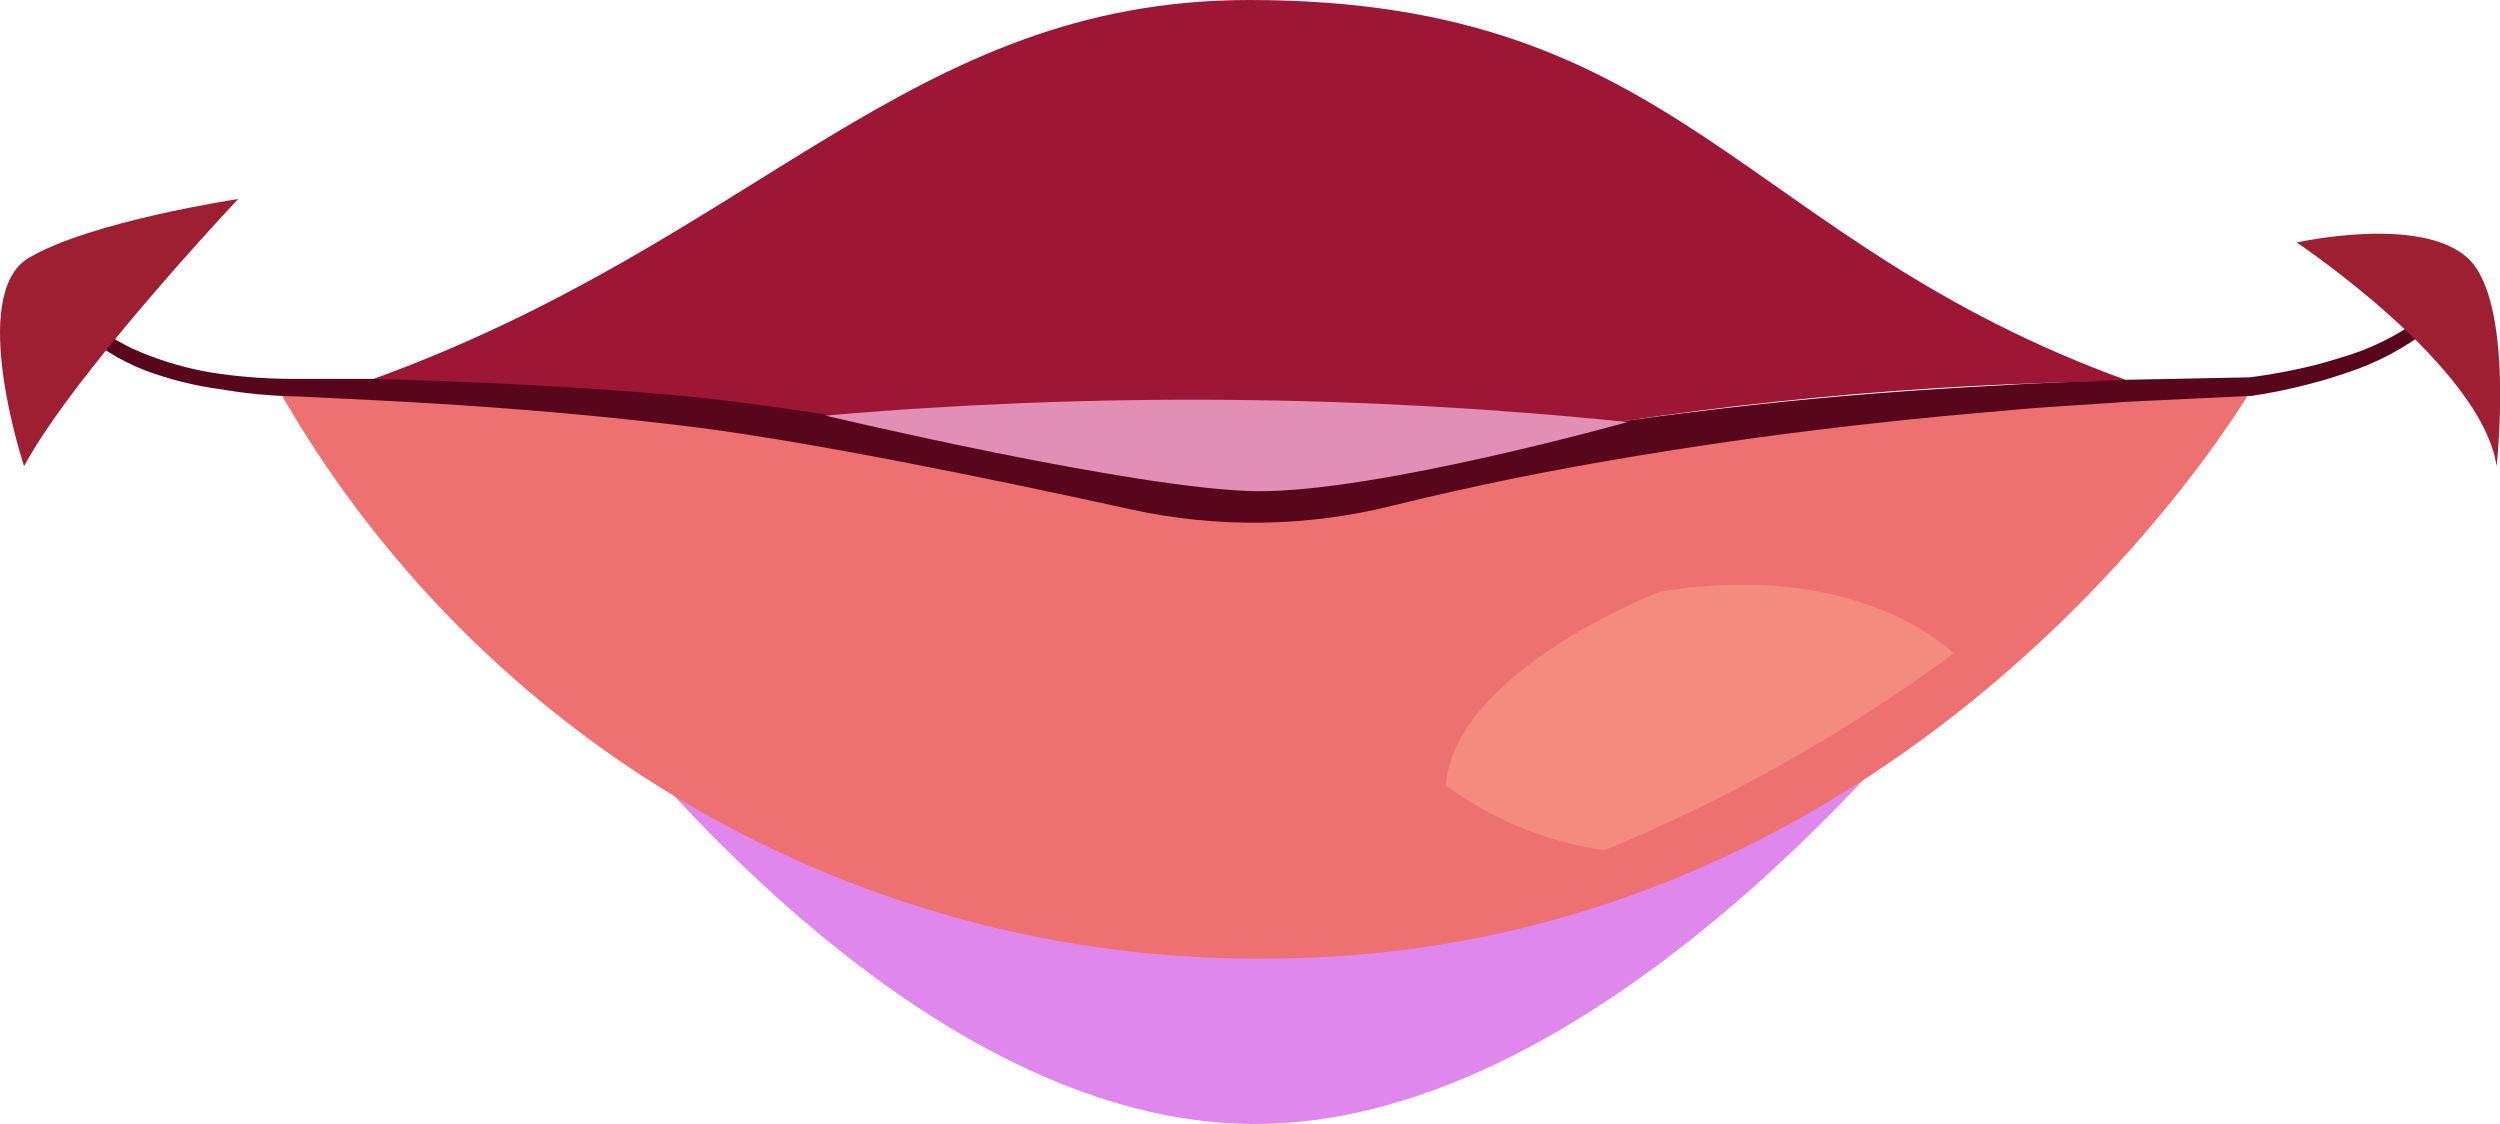
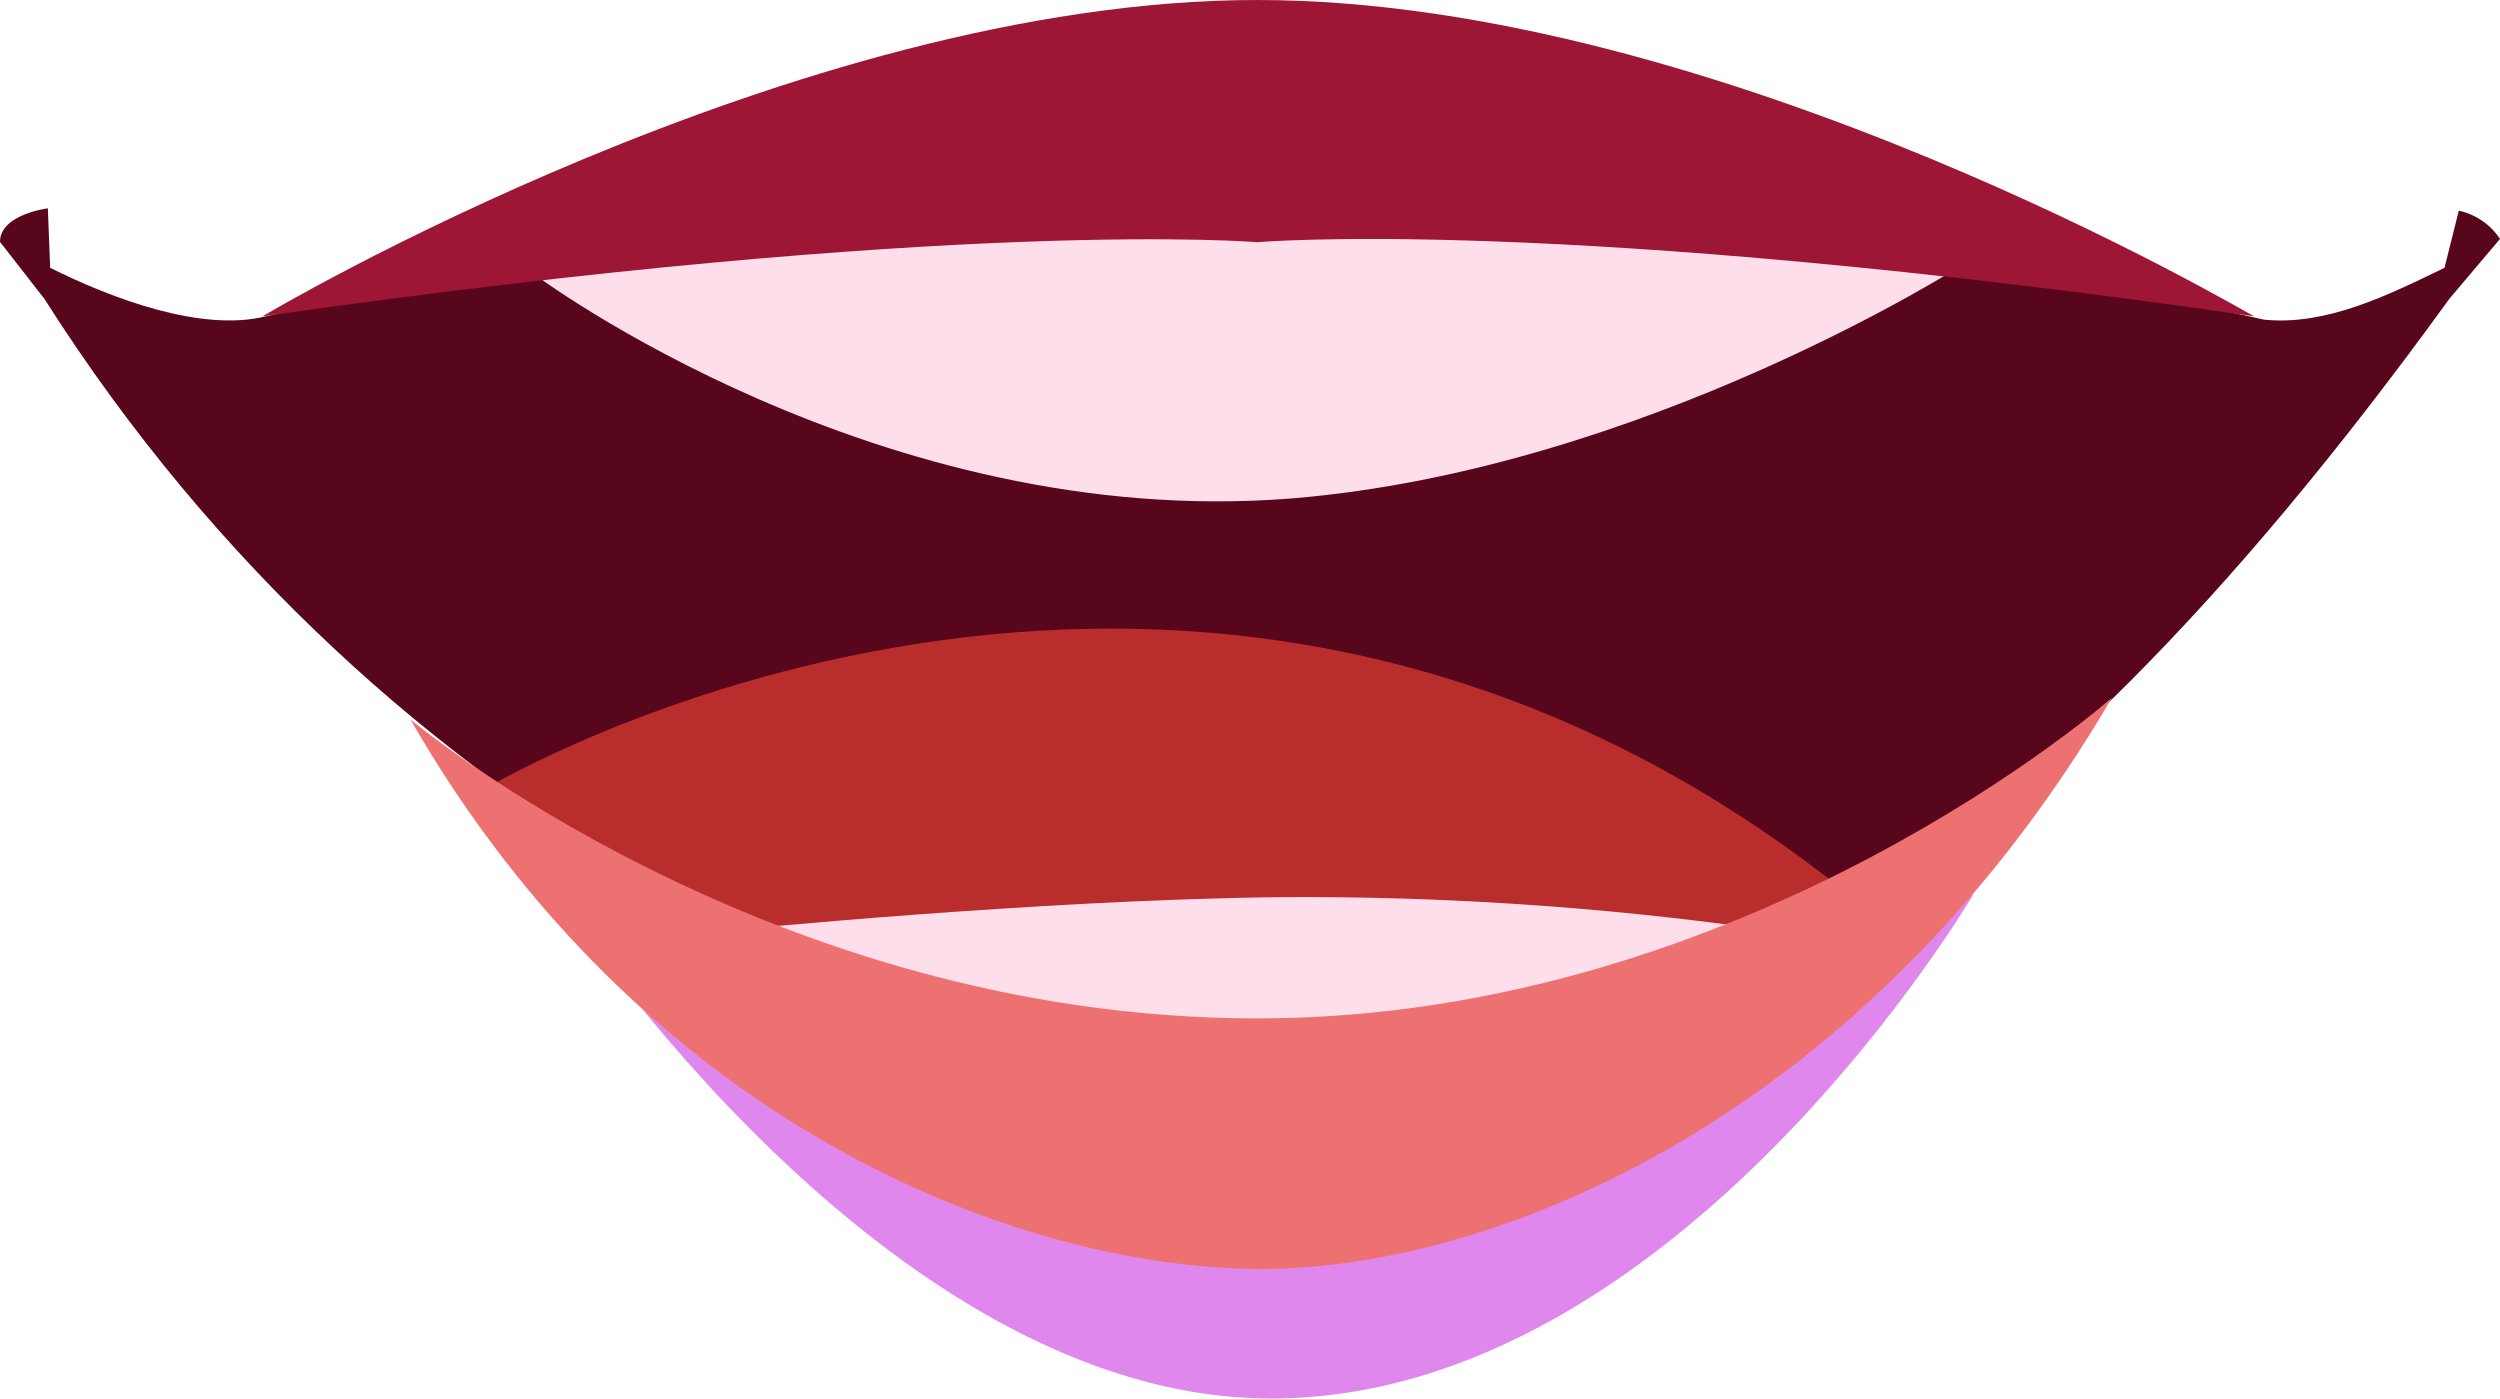
- <svg xmlns="http://www.w3.org/2000/svg" xmlns:xlink="http://www.w3.org/1999/xlink" viewBox="0 0 81.03 36.43">
+ <svg xmlns="http://www.w3.org/2000/svg" viewBox="0 0 75.24 42.09">
  <defs>
-     <style>.cls-1{isolation:isolate;}.cls-2{fill:#df87ec;mix-blend-mode:multiply;}.cls-3{fill:#ee7172;}.cls-4{fill:#9d1636;}.cls-5{fill:#57061c;}.cls-6{fill:url(#_920);}.cls-7{fill:url(#_920-2);}.cls-8{fill:#fffab6;opacity:0.5;mix-blend-mode:soft-light;}.cls-9{fill:#e28fb6;}</style>
-     <linearGradient id="_920" y1="10.78" x2="7.72" y2="10.78" gradientUnits="userSpaceOnUse">
-       <stop offset="0" stop-color="#9d1f31" />
-       <stop offset="1" stop-color="#9d1f31" />
-     </linearGradient>
-     <linearGradient id="_920-2" x1="74.44" y1="11.34" x2="81.03" y2="11.34" xlink:href="#_920" />
+     <style>.cls-1{isolation:isolate;}.cls-2{fill:#df87ec;mix-blend-mode:multiply;}.cls-3{fill:#57061c;}.cls-4{fill:#b92d2d;}.cls-5{fill:#ffdeec;}.cls-6{fill:#9d1636;}.cls-7{fill:#ee7172;}</style>
  </defs>
  <g class="cls-1">
-     <g id="Avatar_face" data-name="Avatar face">
-       <path class="cls-2" d="M17.14,20S28.22,36.43,40.68,36.43,64.83,20,64.83,20Z" />
-       <path class="cls-3" d="M41,31.07c21.31,0,32-18.49,32-18.49-26.59.66-31.65,3.94-32,4.2-.36-.26-5.42-3.54-32-4.2A36.48,36.48,0,0,0,41,31.07Z" />
-       <path class="cls-4" d="M40.49,0C29.46,0,24.59,7.78,12,12.32a137.9,137.9,0,0,1,20.64,2.15,53.26,53.26,0,0,0,16.09-.18A120.91,120.91,0,0,1,69,12.35C56.39,7.81,54.56,0,40.49,0Z" />
-       <path class="cls-5" d="M2.85,10.37a6.55,6.55,0,0,0,2,1.16,10.23,10.23,0,0,0,2.3.59,17.38,17.38,0,0,0,2.4.16l2.45,0c3.27.08,6.54.24,9.8.52,4.15.37,10.69,1.58,14.9,2.41a18.6,18.6,0,0,0,7.65-.09l.38-.09c1.33-.29,2.66-.54,4-.78,2.67-.46,5.36-.82,8.05-1.12s5.39-.5,8.08-.64c1.35-.09,2.71-.12,4.06-.18l4-.08h0c.48-.06,1-.15,1.47-.25a14,14,0,0,0,1.45-.38,8.19,8.19,0,0,0,2.65-1.3l.28.34a8.84,8.84,0,0,1-2.76,1.46c-.49.17-1,.31-1.49.43s-1,.22-1.53.3h0l-4,.19c-1.34.1-2.69.16-4,.29q-4,.33-8,.87c-2.67.37-5.32.8-7.94,1.33-1.32.27-2.62.56-3.92.88h0a18.55,18.55,0,0,1-8.48.12c-4.27-.94-10.77-2.29-14.83-2.75-3.23-.38-6.47-.63-9.72-.79l-2.44-.12a16.11,16.11,0,0,1-2.48-.23A11.14,11.14,0,0,1,4.69,12a7,7,0,0,1-2.15-1.33Z" />
-       <path class="cls-6" d="M7.72,6.45S2.41,12.08.78,15.11c0,0-1.85-5.56.15-6.75S7.72,6.45,7.72,6.45Z" />
-       <path class="cls-7" d="M74.44,7.86s6,4,6.48,7.25c0,0,.6-5.35-.94-6.75S74.44,7.86,74.44,7.86Z" />
-       <path class="cls-8" d="M63.32,21.18s-3-3.08-9.52-2c0,0-6.64,2.55-6.94,6.28A11.52,11.52,0,0,0,52,27.56,53.23,53.23,0,0,0,63.32,21.18Z" />
-       <path class="cls-9" d="M26.75,13.47a137.72,137.72,0,0,1,26,.21s-8.14,2.28-12,2.24S26.75,13.47,26.75,13.47Z" />
+     <g id="Layer_2" data-name="Layer 2">
+       <g id="Avatar_face" data-name="Avatar face">
+         <path class="cls-2" d="M17,27.24s9.65,14.85,21.26,14.85c12.24,0,21.14-15.19,21.14-15.19S45.41,36.38,17,27.24Z" />
+         <path class="cls-3" d="M73.71,9l1.53-1.81A2,2,0,0,0,74,6.34l-.43,1.72c-1.71.83-3.57,1.75-5.43,1.56A138.52,138.52,0,0,0,8,9.52H8C6.08,10,3.39,9,1.51,8.06L1.44,6.27S0,6.45,0,7.28L1.34,9C11.65,25.24,28.12,32.36,38.46,32.36,49.89,32.36,60.36,27.45,73.71,9Z" />
+         <path class="cls-4" d="M14.69,23.69s20.87-12.46,40.52,2.89a33.87,33.87,0,0,1-21,4.77C22.38,30,18.27,28.86,14.69,23.69Z" />
+         <path class="cls-5" d="M16.1,8.27S26.44,16,38.88,15c10.6-.87,20.25-7.07,20.25-7.07A105.27,105.27,0,0,0,16.1,8.27Z" />
+         <path class="cls-6" d="M37.84,0C23.86,0,7.9,9.52,7.9,9.52c21-3,29.94-2.23,29.94-2.23s9-.81,30,2.23C67.79,9.52,51.83,0,37.84,0Z" />
+         <path class="cls-5" d="M22,28s9.15-.92,16.58-1a99,99,0,0,1,14.33.95,37.47,37.47,0,0,1-15.09,3.68C27.69,31.58,22,28,22,28Z" />
+         <path class="cls-7" d="M37.84,30.65c-14.79,0-25.49-9-25.49-9,7,12.17,18.24,16.49,25.49,16.54S56.24,33.51,63.56,21C63.56,21,52.64,30.65,37.84,30.65Z" />
+       </g>
    </g>
  </g>
</svg>
